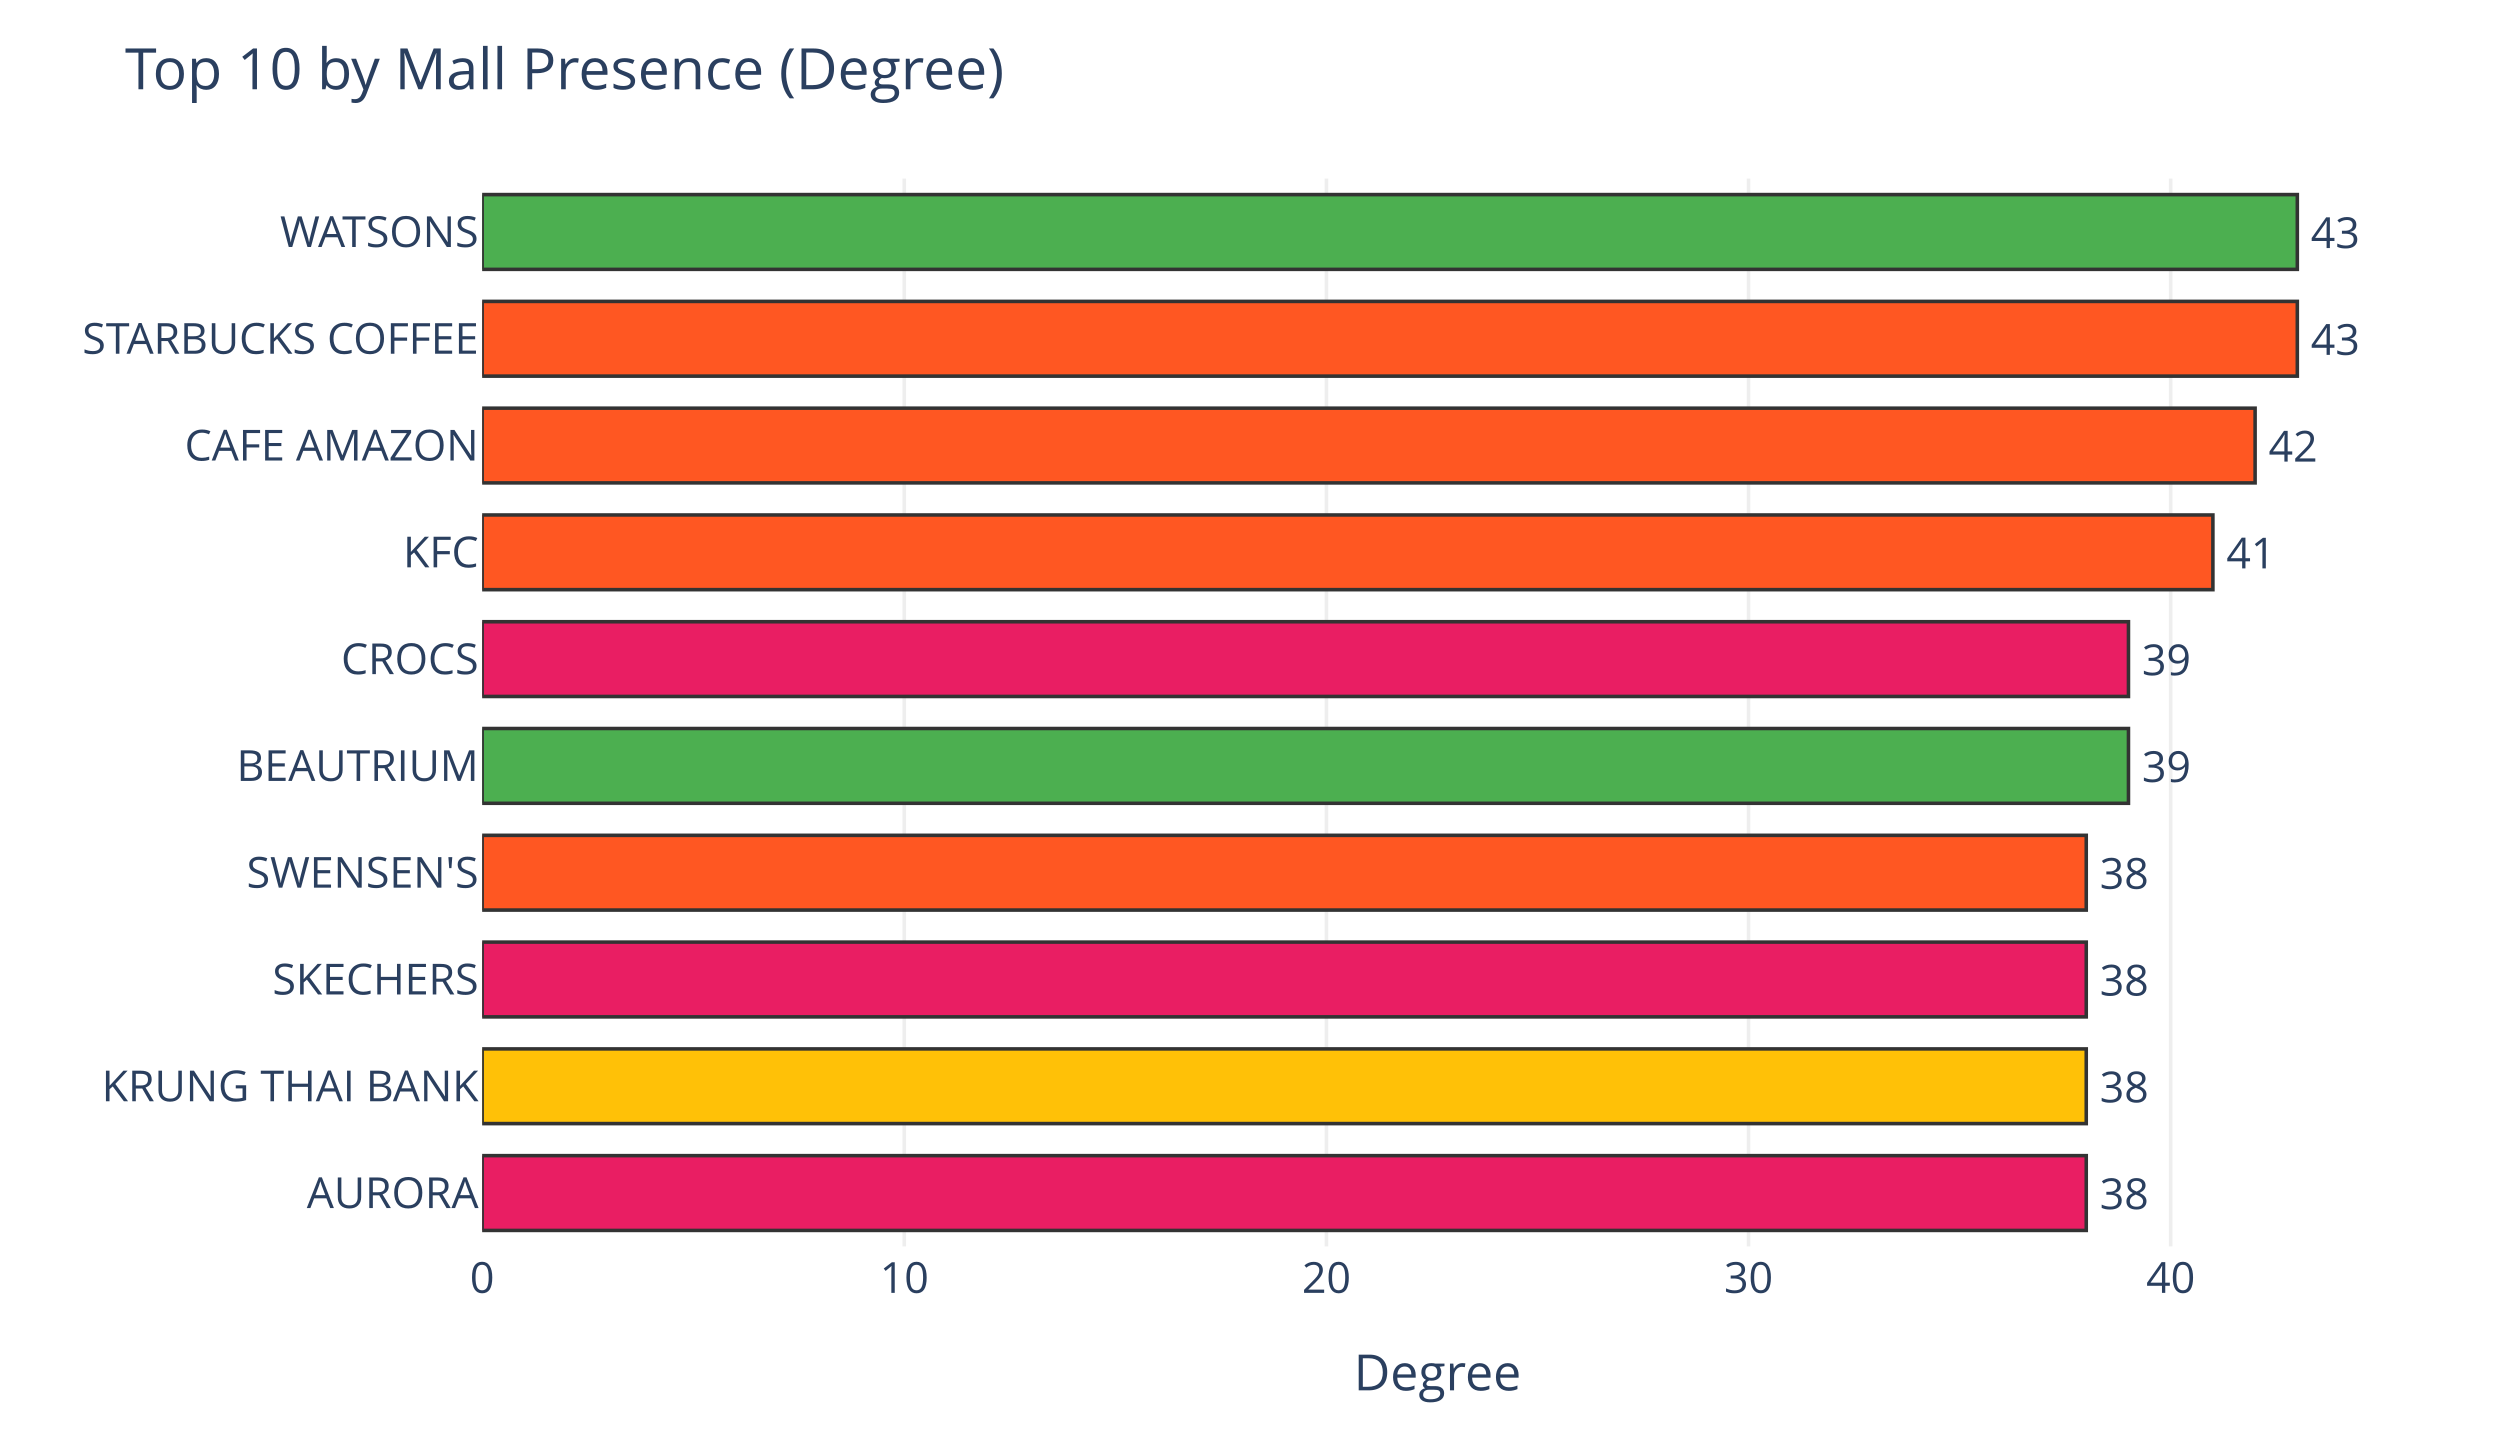
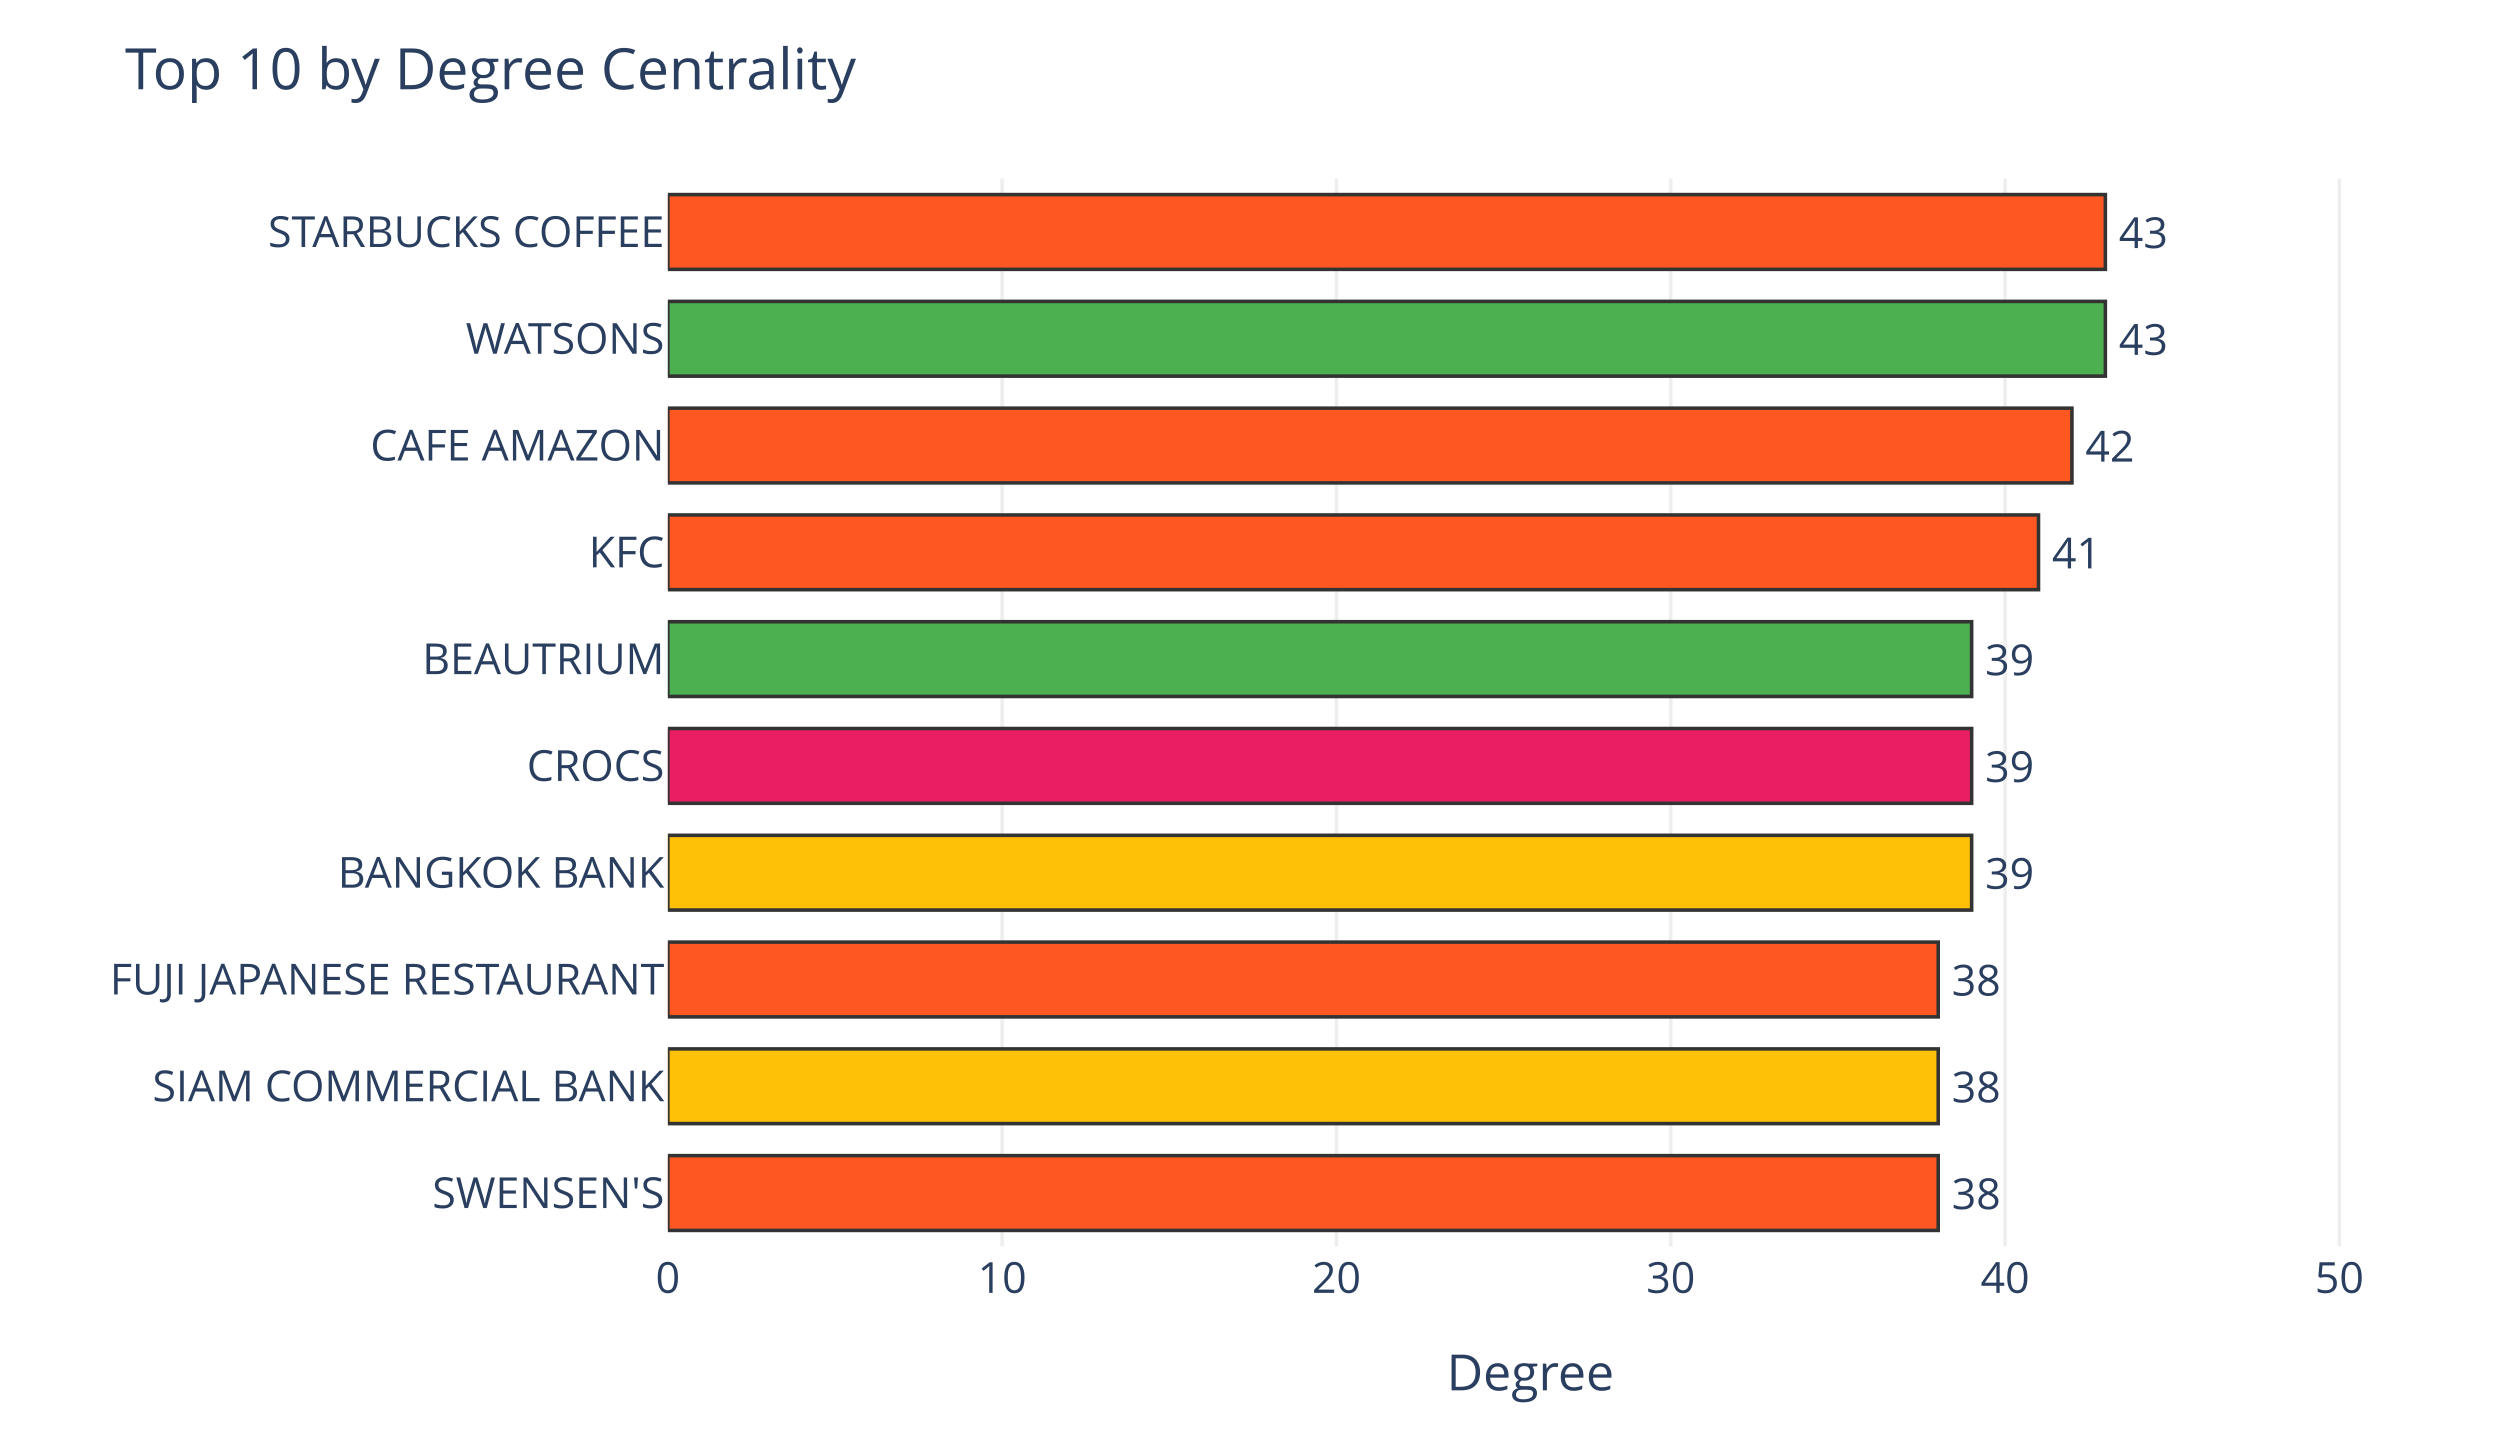
<svg xmlns="http://www.w3.org/2000/svg" class="main-svg" width="700" height="400" style="" viewBox="0 0 700 400">
  <rect x="0" y="0" width="700" height="400" style="fill: rgb(255, 255, 255); fill-opacity: 1;" />
-   <defs id="defs-0c071d">
+   <defs id="defs-543c39">
    <g class="clips">
-       <clipPath id="clip0c071dxyplot" class="plotclip">
-         <rect width="535" height="299" />
-       </clipPath>
-       <clipPath class="axesclip" id="clip0c071dx">
-         <rect x="135" y="0" width="535" height="400" />
-       </clipPath>
-       <clipPath class="axesclip" id="clip0c071dy">
+       <clipPath id="clip543c39xyplot" class="plotclip">
+         <rect width="483" height="299" />
+       </clipPath>
+       <clipPath class="axesclip" id="clip543c39x">
+         <rect x="187" y="0" width="483" height="400" />
+       </clipPath>
+       <clipPath class="axesclip" id="clip543c39y">
        <rect x="0" y="50" width="700" height="299" />
      </clipPath>
-       <clipPath class="axesclip" id="clip0c071dxy">
-         <rect x="135" y="50" width="535" height="299" />
+       <clipPath class="axesclip" id="clip543c39xy">
+         <rect x="187" y="50" width="483" height="299" />
      </clipPath>
    </g>
    <g class="gradients" />
    <g class="patterns" />
  </defs>
  <g class="bglayer">
-     <rect class="bg" x="135" y="50" width="535" height="299" style="fill: rgb(0, 0, 0); fill-opacity: 0; stroke-width: 0;" />
+     <rect class="bg" x="187" y="50" width="483" height="299" style="fill: rgb(0, 0, 0); fill-opacity: 0; stroke-width: 0;" />
  </g>
  <g class="layer-below">
    <g class="imagelayer" />
    <g class="shapelayer" />
  </g>
  <g class="cartesianlayer">
    <g class="subplot xy">
      <g class="layer-subplot">
        <g class="shapelayer" />
        <g class="imagelayer" />
      </g>
      <g class="minor-gridlayer">
        <g class="x" />
        <g class="y" />
      </g>
      <g class="gridlayer">
        <g class="x">
-           <path class="xgrid crisp" transform="translate(253.2,0)" d="M0,50v299" style="stroke: rgb(238, 238, 238); stroke-opacity: 1; stroke-width: 1px;" />
-           <path class="xgrid crisp" transform="translate(371.4,0)" d="M0,50v299" style="stroke: rgb(238, 238, 238); stroke-opacity: 1; stroke-width: 1px;" />
-           <path class="xgrid crisp" transform="translate(489.59,0)" d="M0,50v299" style="stroke: rgb(238, 238, 238); stroke-opacity: 1; stroke-width: 1px;" />
-           <path class="xgrid crisp" transform="translate(607.79,0)" d="M0,50v299" style="stroke: rgb(238, 238, 238); stroke-opacity: 1; stroke-width: 1px;" />
+           <path class="xgrid crisp" transform="translate(280.6,0)" d="M0,50v299" style="stroke: rgb(238, 238, 238); stroke-opacity: 1; stroke-width: 1px;" />
+           <path class="xgrid crisp" transform="translate(374.21,0)" d="M0,50v299" style="stroke: rgb(238, 238, 238); stroke-opacity: 1; stroke-width: 1px;" />
+           <path class="xgrid crisp" transform="translate(467.81,0)" d="M0,50v299" style="stroke: rgb(238, 238, 238); stroke-opacity: 1; stroke-width: 1px;" />
+           <path class="xgrid crisp" transform="translate(561.42,0)" d="M0,50v299" style="stroke: rgb(238, 238, 238); stroke-opacity: 1; stroke-width: 1px;" />
+           <path class="xgrid crisp" transform="translate(655.02,0)" d="M0,50v299" style="stroke: rgb(238, 238, 238); stroke-opacity: 1; stroke-width: 1px;" />
        </g>
        <g class="y" />
      </g>
      <g class="zerolinelayer">
-         <path class="xzl zl crisp" transform="translate(135,0)" d="M0,50v299" style="stroke: rgb(255, 255, 255); stroke-opacity: 1; stroke-width: 2px;" />
+         <path class="xzl zl crisp" transform="translate(187,0)" d="M0,50v299" style="stroke: rgb(255, 255, 255); stroke-opacity: 1; stroke-width: 2px;" />
      </g>
      <g class="layer-between">
        <g class="shapelayer" />
        <g class="imagelayer" />
      </g>
      <path class="xlines-below" />
      <path class="ylines-below" />
      <g class="overlines-below" />
      <g class="xaxislayer-below" />
      <g class="yaxislayer-below" />
      <g class="overaxes-below" />
      <g class="overplot">
-         <g class="xy" transform="translate(135,50)" clip-path="url(#clip0c071dxyplot)">
+         <g class="xy" transform="translate(187,50)" clip-path="url(#clip543c39xyplot)">
          <g class="barlayer mlayer">
            <g class="trace bars" style="opacity: 1;">
              <g class="points">
                <g class="point">
-                   <path d="M0,4.49V25.42H508.25V4.49Z" style="vector-effect: none; opacity: 1; stroke-width: 1px; fill: rgb(76, 175, 80); fill-opacity: 1; stroke: rgb(51, 51, 51); stroke-opacity: 1;" />
-                   <text class="bartext bartext-outside" text-anchor="middle" data-notex="1" x="0" y="0" style="font-family: 'Open Sans', verdana, arial, sans-serif; font-size: 12px; fill: rgb(42, 63, 95); fill-opacity: 1; white-space: pre;" transform="translate(518.8828,19.455)">43</text>
-                 </g>
-               </g>
-             </g>
-             <g class="trace bars" style="opacity: 1;">
-               <g class="points">
-                 <g class="point">
-                   <path d="M0,34.39V55.32H508.25V34.39Z" style="vector-effect: none; opacity: 1; stroke-width: 1px; fill: rgb(255, 87, 34); fill-opacity: 1; stroke: rgb(51, 51, 51); stroke-opacity: 1;" />
-                   <text class="bartext bartext-outside" text-anchor="middle" data-notex="1" x="0" y="0" style="font-family: 'Open Sans', verdana, arial, sans-serif; font-size: 12px; fill: rgb(42, 63, 95); fill-opacity: 1; white-space: pre;" transform="translate(518.8828,49.355)">43</text>
-                 </g>
-               </g>
-             </g>
-             <g class="trace bars" style="opacity: 1;">
-               <g class="points">
-                 <g class="point">
-                   <path d="M0,64.29V85.21H496.43V64.29Z" style="vector-effect: none; opacity: 1; stroke-width: 1px; fill: rgb(255, 87, 34); fill-opacity: 1; stroke: rgb(51, 51, 51); stroke-opacity: 1;" />
-                   <text class="bartext bartext-outside" text-anchor="middle" data-notex="1" x="0" y="0" style="font-family: 'Open Sans', verdana, arial, sans-serif; font-size: 12px; fill: rgb(42, 63, 95); fill-opacity: 1; white-space: pre;" transform="translate(507.0628,79.25)">42</text>
-                 </g>
-               </g>
-             </g>
-             <g class="trace bars" style="opacity: 1;">
-               <g class="points">
-                 <g class="point">
-                   <path d="M0,94.19V115.11H484.61V94.19Z" style="vector-effect: none; opacity: 1; stroke-width: 1px; fill: rgb(255, 87, 34); fill-opacity: 1; stroke: rgb(51, 51, 51); stroke-opacity: 1;" />
-                   <text class="bartext bartext-outside" text-anchor="middle" data-notex="1" x="0" y="0" style="font-family: 'Open Sans', verdana, arial, sans-serif; font-size: 12px; fill: rgb(42, 63, 95); fill-opacity: 1; white-space: pre;" transform="translate(495.2428,109.15)">41</text>
-                 </g>
-               </g>
-             </g>
-             <g class="trace bars" style="opacity: 1;">
-               <g class="points">
-                 <g class="point">
-                   <path d="M0,124.09V145.01H460.97V124.09Z" style="vector-effect: none; opacity: 1; stroke-width: 1px; fill: rgb(233, 30, 99); fill-opacity: 1; stroke: rgb(51, 51, 51); stroke-opacity: 1;" />
-                   <text class="bartext bartext-outside" text-anchor="middle" data-notex="1" x="0" y="0" style="font-family: 'Open Sans', verdana, arial, sans-serif; font-size: 12px; fill: rgb(42, 63, 95); fill-opacity: 1; white-space: pre;" transform="translate(471.6028,139.05)">39</text>
-                 </g>
-               </g>
-             </g>
-             <g class="trace bars" style="opacity: 1;">
-               <g class="points">
-                 <g class="point">
-                   <path d="M0,153.98V174.92H460.97V153.98Z" style="vector-effect: none; opacity: 1; stroke-width: 1px; fill: rgb(76, 175, 80); fill-opacity: 1; stroke: rgb(51, 51, 51); stroke-opacity: 1;" />
-                   <text class="bartext bartext-outside" text-anchor="middle" data-notex="1" x="0" y="0" style="font-family: 'Open Sans', verdana, arial, sans-serif; font-size: 12px; fill: rgb(42, 63, 95); fill-opacity: 1; white-space: pre;" transform="translate(471.6028,168.95)">39</text>
-                 </g>
-               </g>
-             </g>
-             <g class="trace bars" style="opacity: 1;">
-               <g class="points">
-                 <g class="point">
-                   <path d="M0,183.89V204.82H449.15V183.89Z" style="vector-effect: none; opacity: 1; stroke-width: 1px; fill: rgb(255, 87, 34); fill-opacity: 1; stroke: rgb(51, 51, 51); stroke-opacity: 1;" />
-                   <text class="bartext bartext-outside" text-anchor="middle" data-notex="1" x="0" y="0" style="font-family: 'Open Sans', verdana, arial, sans-serif; font-size: 12px; fill: rgb(42, 63, 95); fill-opacity: 1; white-space: pre;" transform="translate(459.7828,198.855)">38</text>
-                 </g>
-               </g>
-             </g>
-             <g class="trace bars" style="opacity: 1;">
-               <g class="points">
-                 <g class="point">
-                   <path d="M0,213.79V234.72H449.15V213.79Z" style="vector-effect: none; opacity: 1; stroke-width: 1px; fill: rgb(233, 30, 99); fill-opacity: 1; stroke: rgb(51, 51, 51); stroke-opacity: 1;" />
-                   <text class="bartext bartext-outside" text-anchor="middle" data-notex="1" x="0" y="0" style="font-family: 'Open Sans', verdana, arial, sans-serif; font-size: 12px; fill: rgb(42, 63, 95); fill-opacity: 1; white-space: pre;" transform="translate(459.7828,228.755)">38</text>
-                 </g>
-               </g>
-             </g>
-             <g class="trace bars" style="opacity: 1;">
-               <g class="points">
-                 <g class="point">
-                   <path d="M0,243.69V264.61H449.15V243.69Z" style="vector-effect: none; opacity: 1; stroke-width: 1px; fill: rgb(255, 193, 7); fill-opacity: 1; stroke: rgb(51, 51, 51); stroke-opacity: 1;" />
-                   <text class="bartext bartext-outside" text-anchor="middle" data-notex="1" x="0" y="0" style="font-family: 'Open Sans', verdana, arial, sans-serif; font-size: 12px; fill: rgb(42, 63, 95); fill-opacity: 1; white-space: pre;" transform="translate(459.7828,258.65)">38</text>
-                 </g>
-               </g>
-             </g>
-             <g class="trace bars" style="opacity: 1;">
-               <g class="points">
-                 <g class="point">
-                   <path d="M0,273.58V294.52H449.15V273.58Z" style="vector-effect: none; opacity: 1; stroke-width: 1px; fill: rgb(233, 30, 99); fill-opacity: 1; stroke: rgb(51, 51, 51); stroke-opacity: 1;" />
-                   <text class="bartext bartext-outside" text-anchor="middle" data-notex="1" x="0" y="0" style="font-family: 'Open Sans', verdana, arial, sans-serif; font-size: 12px; fill: rgb(42, 63, 95); fill-opacity: 1; white-space: pre;" transform="translate(459.7828,288.55)">38</text>
+                   <path d="M0,4.49V25.42H402.5V4.49Z" style="vector-effect: none; opacity: 1; stroke-width: 1px; fill: rgb(255, 87, 34); fill-opacity: 1; stroke: rgb(51, 51, 51); stroke-opacity: 1;" />
+                   <text class="bartext bartext-outside" text-anchor="middle" data-notex="1" x="0" y="0" style="font-family: 'Open Sans', verdana, arial, sans-serif; font-size: 12px; fill: rgb(42, 63, 95); fill-opacity: 1; white-space: pre;" transform="translate(413.1328,19.455)">43</text>
+                 </g>
+               </g>
+             </g>
+             <g class="trace bars" style="opacity: 1;">
+               <g class="points">
+                 <g class="point">
+                   <path d="M0,34.39V55.32H402.5V34.39Z" style="vector-effect: none; opacity: 1; stroke-width: 1px; fill: rgb(76, 175, 80); fill-opacity: 1; stroke: rgb(51, 51, 51); stroke-opacity: 1;" />
+                   <text class="bartext bartext-outside" text-anchor="middle" data-notex="1" x="0" y="0" style="font-family: 'Open Sans', verdana, arial, sans-serif; font-size: 12px; fill: rgb(42, 63, 95); fill-opacity: 1; white-space: pre;" transform="translate(413.1328,49.355)">43</text>
+                 </g>
+               </g>
+             </g>
+             <g class="trace bars" style="opacity: 1;">
+               <g class="points">
+                 <g class="point">
+                   <path d="M0,64.29V85.21H393.14V64.29Z" style="vector-effect: none; opacity: 1; stroke-width: 1px; fill: rgb(255, 87, 34); fill-opacity: 1; stroke: rgb(51, 51, 51); stroke-opacity: 1;" />
+                   <text class="bartext bartext-outside" text-anchor="middle" data-notex="1" x="0" y="0" style="font-family: 'Open Sans', verdana, arial, sans-serif; font-size: 12px; fill: rgb(42, 63, 95); fill-opacity: 1; white-space: pre;" transform="translate(403.7728,79.25)">42</text>
+                 </g>
+               </g>
+             </g>
+             <g class="trace bars" style="opacity: 1;">
+               <g class="points">
+                 <g class="point">
+                   <path d="M0,94.19V115.11H383.78V94.19Z" style="vector-effect: none; opacity: 1; stroke-width: 1px; fill: rgb(255, 87, 34); fill-opacity: 1; stroke: rgb(51, 51, 51); stroke-opacity: 1;" />
+                   <text class="bartext bartext-outside" text-anchor="middle" data-notex="1" x="0" y="0" style="font-family: 'Open Sans', verdana, arial, sans-serif; font-size: 12px; fill: rgb(42, 63, 95); fill-opacity: 1; white-space: pre;" transform="translate(394.4128,109.15)">41</text>
+                 </g>
+               </g>
+             </g>
+             <g class="trace bars" style="opacity: 1;">
+               <g class="points">
+                 <g class="point">
+                   <path d="M0,124.09V145.01H365.06V124.09Z" style="vector-effect: none; opacity: 1; stroke-width: 1px; fill: rgb(76, 175, 80); fill-opacity: 1; stroke: rgb(51, 51, 51); stroke-opacity: 1;" />
+                   <text class="bartext bartext-outside" text-anchor="middle" data-notex="1" x="0" y="0" style="font-family: 'Open Sans', verdana, arial, sans-serif; font-size: 12px; fill: rgb(42, 63, 95); fill-opacity: 1; white-space: pre;" transform="translate(375.6928,139.05)">39</text>
+                 </g>
+               </g>
+             </g>
+             <g class="trace bars" style="opacity: 1;">
+               <g class="points">
+                 <g class="point">
+                   <path d="M0,153.98V174.92H365.06V153.98Z" style="vector-effect: none; opacity: 1; stroke-width: 1px; fill: rgb(233, 30, 99); fill-opacity: 1; stroke: rgb(51, 51, 51); stroke-opacity: 1;" />
+                   <text class="bartext bartext-outside" text-anchor="middle" data-notex="1" x="0" y="0" style="font-family: 'Open Sans', verdana, arial, sans-serif; font-size: 12px; fill: rgb(42, 63, 95); fill-opacity: 1; white-space: pre;" transform="translate(375.6928,168.95)">39</text>
+                 </g>
+               </g>
+             </g>
+             <g class="trace bars" style="opacity: 1;">
+               <g class="points">
+                 <g class="point">
+                   <path d="M0,183.89V204.82H365.06V183.89Z" style="vector-effect: none; opacity: 1; stroke-width: 1px; fill: rgb(255, 193, 7); fill-opacity: 1; stroke: rgb(51, 51, 51); stroke-opacity: 1;" />
+                   <text class="bartext bartext-outside" text-anchor="middle" data-notex="1" x="0" y="0" style="font-family: 'Open Sans', verdana, arial, sans-serif; font-size: 12px; fill: rgb(42, 63, 95); fill-opacity: 1; white-space: pre;" transform="translate(375.6928,198.855)">39</text>
+                 </g>
+               </g>
+             </g>
+             <g class="trace bars" style="opacity: 1;">
+               <g class="points">
+                 <g class="point">
+                   <path d="M0,213.79V234.72H355.7V213.79Z" style="vector-effect: none; opacity: 1; stroke-width: 1px; fill: rgb(255, 87, 34); fill-opacity: 1; stroke: rgb(51, 51, 51); stroke-opacity: 1;" />
+                   <text class="bartext bartext-outside" text-anchor="middle" data-notex="1" x="0" y="0" style="font-family: 'Open Sans', verdana, arial, sans-serif; font-size: 12px; fill: rgb(42, 63, 95); fill-opacity: 1; white-space: pre;" transform="translate(366.3328,228.755)">38</text>
+                 </g>
+               </g>
+             </g>
+             <g class="trace bars" style="opacity: 1;">
+               <g class="points">
+                 <g class="point">
+                   <path d="M0,243.69V264.61H355.7V243.69Z" style="vector-effect: none; opacity: 1; stroke-width: 1px; fill: rgb(255, 193, 7); fill-opacity: 1; stroke: rgb(51, 51, 51); stroke-opacity: 1;" />
+                   <text class="bartext bartext-outside" text-anchor="middle" data-notex="1" x="0" y="0" style="font-family: 'Open Sans', verdana, arial, sans-serif; font-size: 12px; fill: rgb(42, 63, 95); fill-opacity: 1; white-space: pre;" transform="translate(366.3328,258.65)">38</text>
+                 </g>
+               </g>
+             </g>
+             <g class="trace bars" style="opacity: 1;">
+               <g class="points">
+                 <g class="point">
+                   <path d="M0,273.58V294.52H355.7V273.58Z" style="vector-effect: none; opacity: 1; stroke-width: 1px; fill: rgb(255, 87, 34); fill-opacity: 1; stroke: rgb(51, 51, 51); stroke-opacity: 1;" />
+                   <text class="bartext bartext-outside" text-anchor="middle" data-notex="1" x="0" y="0" style="font-family: 'Open Sans', verdana, arial, sans-serif; font-size: 12px; fill: rgb(42, 63, 95); fill-opacity: 1; white-space: pre;" transform="translate(366.3328,288.55)">38</text>
                </g>
              </g>
            </g>
          </g>
        </g>
      </g>
      <g class="zerolinelayer-above" />
      <path class="xlines-above crisp" d="M0,0" style="fill: none;" />
      <path class="ylines-above crisp" d="M0,0" style="fill: none;" />
      <g class="overlines-above" />
      <g class="xaxislayer-above">
        <g class="xtick">
-           <text text-anchor="middle" x="0" y="362" transform="translate(135,0)" style="font-family: 'Open Sans', verdana, arial, sans-serif; font-size: 12px; fill: rgb(42, 63, 95); fill-opacity: 1; white-space: pre;">0</text>
-         </g>
-         <g class="xtick">
-           <text text-anchor="middle" x="0" y="362" style="font-family: 'Open Sans', verdana, arial, sans-serif; font-size: 12px; fill: rgb(42, 63, 95); fill-opacity: 1; white-space: pre;" transform="translate(253.2,0)">10</text>
-         </g>
-         <g class="xtick">
-           <text text-anchor="middle" x="0" y="362" style="font-family: 'Open Sans', verdana, arial, sans-serif; font-size: 12px; fill: rgb(42, 63, 95); fill-opacity: 1; white-space: pre;" transform="translate(371.4,0)">20</text>
-         </g>
-         <g class="xtick">
-           <text text-anchor="middle" x="0" y="362" style="font-family: 'Open Sans', verdana, arial, sans-serif; font-size: 12px; fill: rgb(42, 63, 95); fill-opacity: 1; white-space: pre;" transform="translate(489.59,0)">30</text>
-         </g>
-         <g class="xtick">
-           <text text-anchor="middle" x="0" y="362" style="font-family: 'Open Sans', verdana, arial, sans-serif; font-size: 12px; fill: rgb(42, 63, 95); fill-opacity: 1; white-space: pre;" transform="translate(607.79,0)">40</text>
+           <text text-anchor="middle" x="0" y="362" transform="translate(187,0)" style="font-family: 'Open Sans', verdana, arial, sans-serif; font-size: 12px; fill: rgb(42, 63, 95); fill-opacity: 1; white-space: pre;">0</text>
+         </g>
+         <g class="xtick">
+           <text text-anchor="middle" x="0" y="362" style="font-family: 'Open Sans', verdana, arial, sans-serif; font-size: 12px; fill: rgb(42, 63, 95); fill-opacity: 1; white-space: pre;" transform="translate(280.6,0)">10</text>
+         </g>
+         <g class="xtick">
+           <text text-anchor="middle" x="0" y="362" style="font-family: 'Open Sans', verdana, arial, sans-serif; font-size: 12px; fill: rgb(42, 63, 95); fill-opacity: 1; white-space: pre;" transform="translate(374.21,0)">20</text>
+         </g>
+         <g class="xtick">
+           <text text-anchor="middle" x="0" y="362" style="font-family: 'Open Sans', verdana, arial, sans-serif; font-size: 12px; fill: rgb(42, 63, 95); fill-opacity: 1; white-space: pre;" transform="translate(467.81,0)">30</text>
+         </g>
+         <g class="xtick">
+           <text text-anchor="middle" x="0" y="362" style="font-family: 'Open Sans', verdana, arial, sans-serif; font-size: 12px; fill: rgb(42, 63, 95); fill-opacity: 1; white-space: pre;" transform="translate(561.42,0)">40</text>
+         </g>
+         <g class="xtick">
+           <text text-anchor="middle" x="0" y="362" style="font-family: 'Open Sans', verdana, arial, sans-serif; font-size: 12px; fill: rgb(42, 63, 95); fill-opacity: 1; white-space: pre;" transform="translate(655.02,0)">50</text>
        </g>
      </g>
      <g class="yaxislayer-above">
        <g class="ytick">
-           <text text-anchor="end" x="134" y="4.2" transform="translate(0,334.05)" style="font-family: 'Open Sans', verdana, arial, sans-serif; font-size: 12px; fill: rgb(42, 63, 95); fill-opacity: 1; white-space: pre;">AURORA</text>
-         </g>
-         <g class="ytick">
-           <text text-anchor="end" x="134" y="4.2" transform="translate(0,304.15)" style="font-family: 'Open Sans', verdana, arial, sans-serif; font-size: 12px; fill: rgb(42, 63, 95); fill-opacity: 1; white-space: pre;">KRUNG THAI BANK</text>
-         </g>
-         <g class="ytick">
-           <text text-anchor="end" x="134" y="4.2" transform="translate(0,274.25)" style="font-family: 'Open Sans', verdana, arial, sans-serif; font-size: 12px; fill: rgb(42, 63, 95); fill-opacity: 1; white-space: pre;">SKECHERS</text>
-         </g>
-         <g class="ytick">
-           <text text-anchor="end" x="134" y="4.2" transform="translate(0,244.35)" style="font-family: 'Open Sans', verdana, arial, sans-serif; font-size: 12px; fill: rgb(42, 63, 95); fill-opacity: 1; white-space: pre;">SWENSEN'S</text>
-         </g>
-         <g class="ytick">
-           <text text-anchor="end" x="134" y="4.2" transform="translate(0,214.45)" style="font-family: 'Open Sans', verdana, arial, sans-serif; font-size: 12px; fill: rgb(42, 63, 95); fill-opacity: 1; white-space: pre;">BEAUTRIUM</text>
-         </g>
-         <g class="ytick">
-           <text text-anchor="end" x="134" y="4.2" transform="translate(0,184.55)" style="font-family: 'Open Sans', verdana, arial, sans-serif; font-size: 12px; fill: rgb(42, 63, 95); fill-opacity: 1; white-space: pre;">CROCS</text>
-         </g>
-         <g class="ytick">
-           <text text-anchor="end" x="134" y="4.2" transform="translate(0,154.65)" style="font-family: 'Open Sans', verdana, arial, sans-serif; font-size: 12px; fill: rgb(42, 63, 95); fill-opacity: 1; white-space: pre;">KFC</text>
-         </g>
-         <g class="ytick">
-           <text text-anchor="end" x="134" y="4.2" transform="translate(0,124.75)" style="font-family: 'Open Sans', verdana, arial, sans-serif; font-size: 12px; fill: rgb(42, 63, 95); fill-opacity: 1; white-space: pre;">CAFE AMAZON</text>
-         </g>
-         <g class="ytick">
-           <text text-anchor="end" x="134" y="4.2" transform="translate(0,94.85)" style="font-family: 'Open Sans', verdana, arial, sans-serif; font-size: 12px; fill: rgb(42, 63, 95); fill-opacity: 1; white-space: pre;">STARBUCKS COFFEE</text>
-         </g>
-         <g class="ytick">
-           <text text-anchor="end" x="134" y="4.2" transform="translate(0,64.95)" style="font-family: 'Open Sans', verdana, arial, sans-serif; font-size: 12px; fill: rgb(42, 63, 95); fill-opacity: 1; white-space: pre;">WATSONS</text>
+           <text text-anchor="end" x="186" y="4.2" transform="translate(0,334.05)" style="font-family: 'Open Sans', verdana, arial, sans-serif; font-size: 12px; fill: rgb(42, 63, 95); fill-opacity: 1; white-space: pre;">SWENSEN'S</text>
+         </g>
+         <g class="ytick">
+           <text text-anchor="end" x="186" y="4.2" transform="translate(0,304.15)" style="font-family: 'Open Sans', verdana, arial, sans-serif; font-size: 12px; fill: rgb(42, 63, 95); fill-opacity: 1; white-space: pre;">SIAM COMMERCIAL BANK</text>
+         </g>
+         <g class="ytick">
+           <text text-anchor="end" x="186" y="4.2" transform="translate(0,274.25)" style="font-family: 'Open Sans', verdana, arial, sans-serif; font-size: 12px; fill: rgb(42, 63, 95); fill-opacity: 1; white-space: pre;">FUJI JAPANESE RESTAURANT</text>
+         </g>
+         <g class="ytick">
+           <text text-anchor="end" x="186" y="4.2" transform="translate(0,244.35)" style="font-family: 'Open Sans', verdana, arial, sans-serif; font-size: 12px; fill: rgb(42, 63, 95); fill-opacity: 1; white-space: pre;">BANGKOK BANK</text>
+         </g>
+         <g class="ytick">
+           <text text-anchor="end" x="186" y="4.2" transform="translate(0,214.45)" style="font-family: 'Open Sans', verdana, arial, sans-serif; font-size: 12px; fill: rgb(42, 63, 95); fill-opacity: 1; white-space: pre;">CROCS</text>
+         </g>
+         <g class="ytick">
+           <text text-anchor="end" x="186" y="4.2" transform="translate(0,184.55)" style="font-family: 'Open Sans', verdana, arial, sans-serif; font-size: 12px; fill: rgb(42, 63, 95); fill-opacity: 1; white-space: pre;">BEAUTRIUM</text>
+         </g>
+         <g class="ytick">
+           <text text-anchor="end" x="186" y="4.2" transform="translate(0,154.65)" style="font-family: 'Open Sans', verdana, arial, sans-serif; font-size: 12px; fill: rgb(42, 63, 95); fill-opacity: 1; white-space: pre;">KFC</text>
+         </g>
+         <g class="ytick">
+           <text text-anchor="end" x="186" y="4.2" transform="translate(0,124.75)" style="font-family: 'Open Sans', verdana, arial, sans-serif; font-size: 12px; fill: rgb(42, 63, 95); fill-opacity: 1; white-space: pre;">CAFE AMAZON</text>
+         </g>
+         <g class="ytick">
+           <text text-anchor="end" x="186" y="4.2" transform="translate(0,94.85)" style="font-family: 'Open Sans', verdana, arial, sans-serif; font-size: 12px; fill: rgb(42, 63, 95); fill-opacity: 1; white-space: pre;">WATSONS</text>
+         </g>
+         <g class="ytick">
+           <text text-anchor="end" x="186" y="4.2" transform="translate(0,64.95)" style="font-family: 'Open Sans', verdana, arial, sans-serif; font-size: 12px; fill: rgb(42, 63, 95); fill-opacity: 1; white-space: pre;">STARBUCKS COFFEE</text>
        </g>
      </g>
      <g class="overaxes-above" />
    </g>
  </g>
  <g class="polarlayer" />
  <g class="smithlayer" />
  <g class="ternarylayer" />
  <g class="geolayer" />
  <g class="funnelarealayer" />
  <g class="pielayer" />
  <g class="iciclelayer" />
  <g class="treemaplayer" />
  <g class="sunburstlayer" />
  <g class="glimages" />
-   <defs id="topdefs-0c071d">
+   <defs id="topdefs-543c39">
    <g class="clips" />
  </defs>
  <g class="layer-above">
    <g class="imagelayer" />
    <g class="shapelayer" />
  </g>
  <g class="infolayer">
    <g class="g-gtitle">
-       <text class="gtitle" x="35" y="25" text-anchor="start" dy="0em" style="opacity: 1; font-family: 'Open Sans', verdana, arial, sans-serif; font-size: 16px; fill: rgb(42, 63, 95); fill-opacity: 1; white-space: pre;">Top 10 by Mall Presence (Degree)</text>
+       <text class="gtitle" x="35" y="25" text-anchor="start" dy="0em" style="opacity: 1; font-family: 'Open Sans', verdana, arial, sans-serif; font-size: 16px; fill: rgb(42, 63, 95); fill-opacity: 1; white-space: pre;">Top 10 by Degree Centrality</text>
    </g>
    <g class="g-xtitle">
-       <text class="xtitle" x="402.5" y="389.3" text-anchor="middle" style="opacity: 1; font-family: 'Open Sans', verdana, arial, sans-serif; font-size: 14px; fill: rgb(42, 63, 95); fill-opacity: 1; white-space: pre;">Degree</text>
+       <text class="xtitle" x="428.5" y="389.3" text-anchor="middle" style="opacity: 1; font-family: 'Open Sans', verdana, arial, sans-serif; font-size: 14px; fill: rgb(42, 63, 95); fill-opacity: 1; white-space: pre;">Degree</text>
    </g>
    <g class="g-ytitle" />
    <g class="annotation" data-index="0" style="opacity: 1;">
-       <g class="annotation-text-g" transform="rotate(0,402.5,410.32)">
-         <g class="cursor-pointer" transform="translate(190,403)">
+       <g class="annotation-text-g" transform="rotate(0,428.5,410.32)">
+         <g class="cursor-pointer" transform="translate(216,403)">
          <rect class="bg" x="0.5" y="0.5" width="424" height="14" style="stroke-width: 1px; stroke: rgb(0, 0, 0); stroke-opacity: 0; fill: rgb(0, 0, 0); fill-opacity: 0;" />
          <text class="annotation-text" text-anchor="middle" x="212.219" y="11" style="font-family: 'Open Sans', verdana, arial, sans-serif; font-size: 9px; fill: rgb(68, 68, 68); fill-opacity: 1; white-space: pre;">
            <tspan style=" fill:#ffc107">■</tspan> Bank &amp; Financial Services   <tspan style=" fill:#4caf50">■</tspan> Beauty &amp; Wellness   <tspan style=" fill:#e91e63">■</tspan> Fashion &amp; Apparel   <tspan style=" fill:#ff5722">■</tspan> Food &amp; Beverage</text>
        </g>
      </g>
    </g>
  </g>
</svg>
